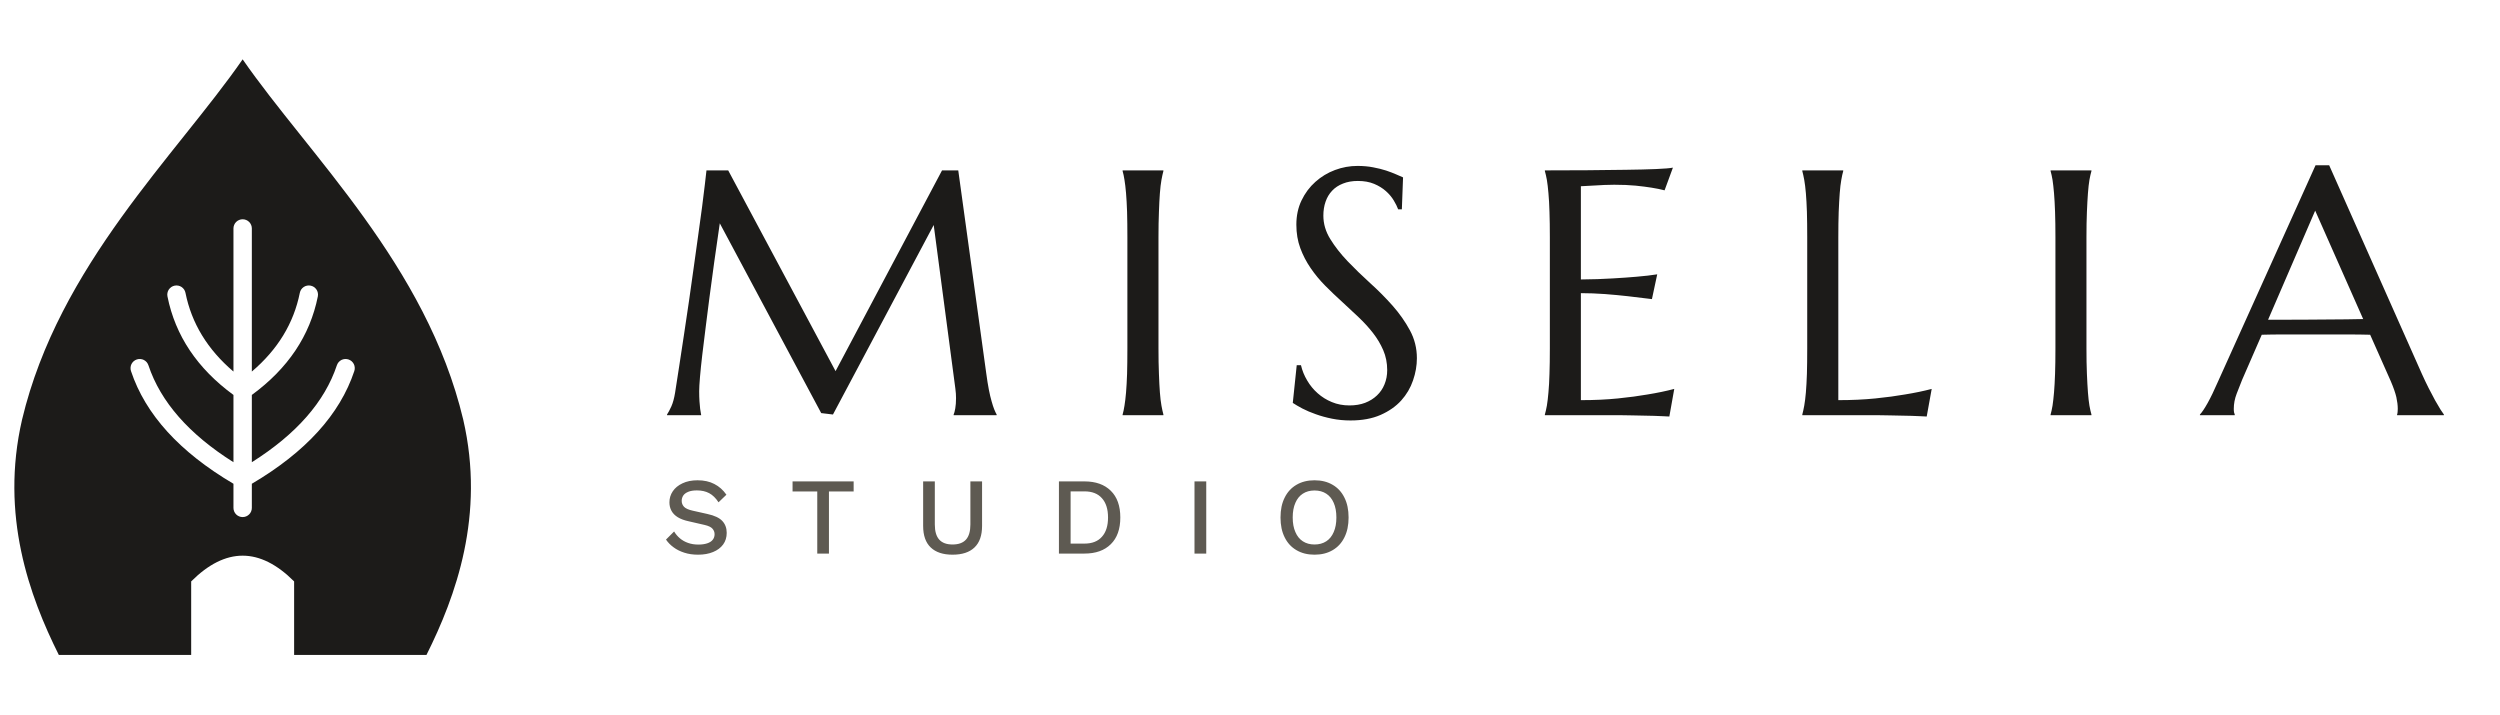
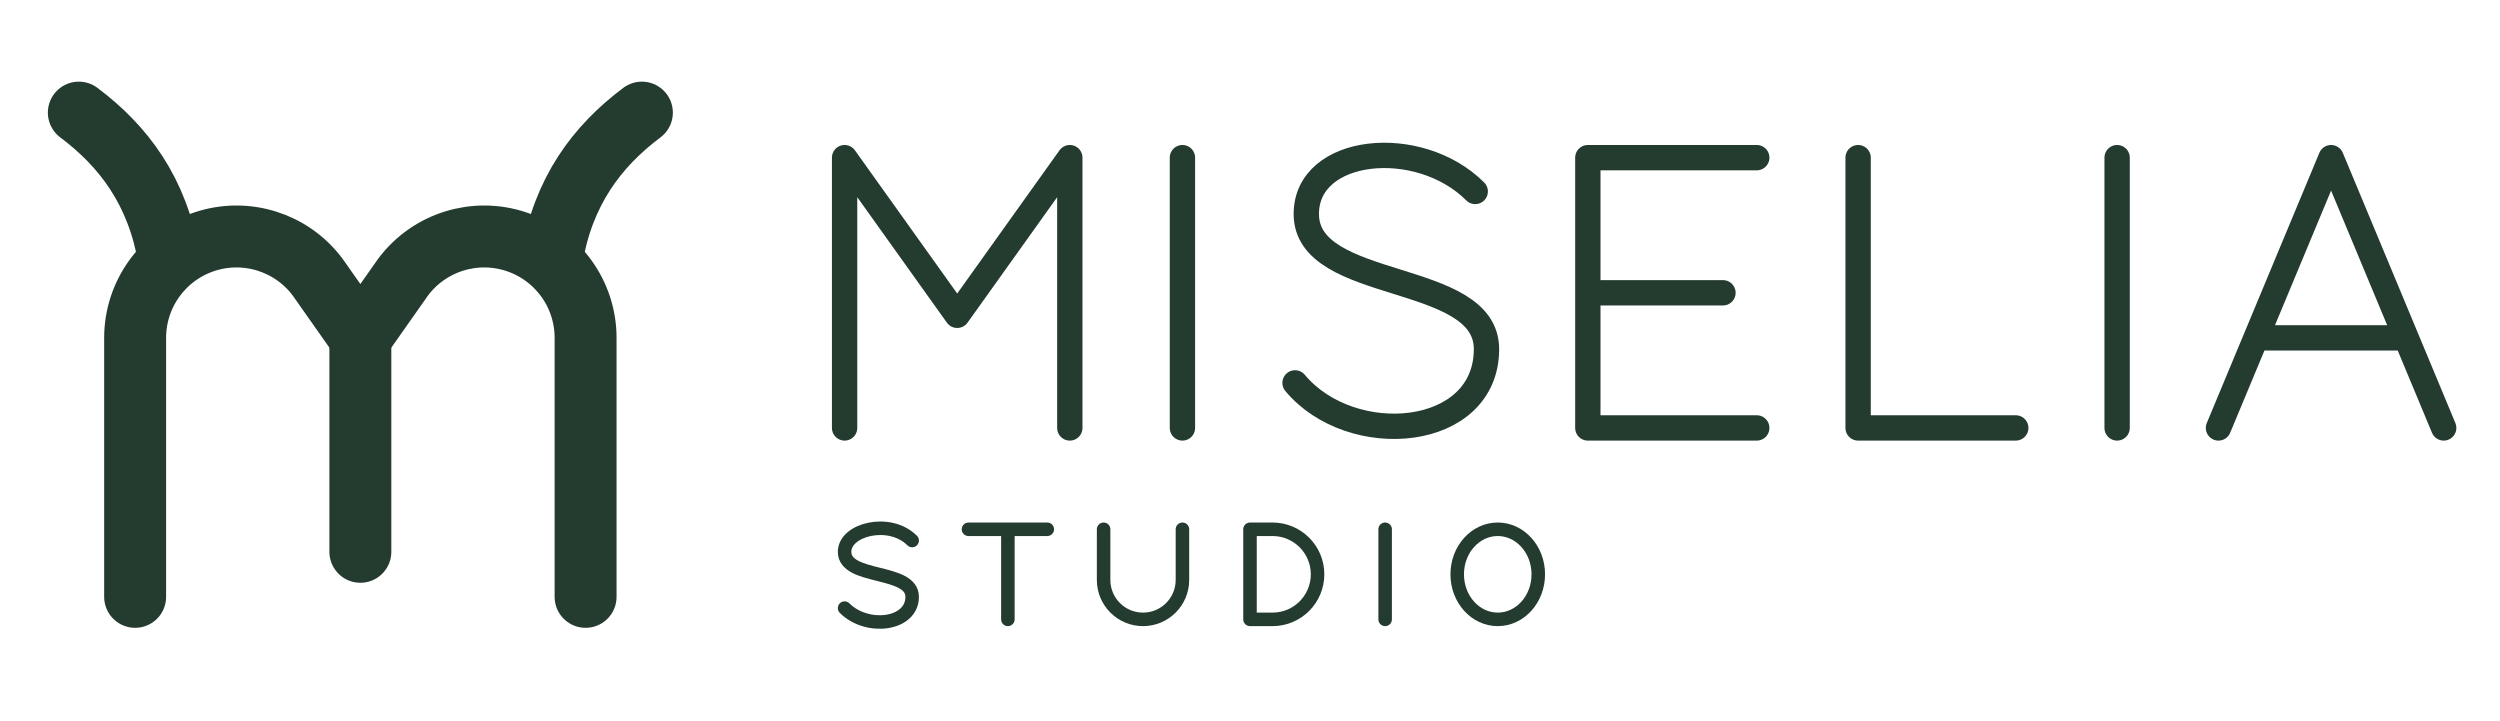
- <svg xmlns="http://www.w3.org/2000/svg" viewBox="0 0 336.0 96" width="1344" height="384">
-   <g transform="translate(0 6) scale(0.4941176) translate(-34 -10)">
-     <path fill="#1C1B19" d="M160.00 112.00C150.00 70.00 118.00 40.00 100.00 14.00C82.00 40.00 50.00 70.00 40.00 112.00C34.00 138.00 42.00 160.00 50.00 176.00L86.00 176.00L86.00 156.00Q100.00 142.00 114.00 156.00L114.00 176.00L150.00 176.00C158.00 160.00 166.00 138.00 160.00 112.00ZM97.50 98.92L97.50 60.00Q97.50 59.50 97.69 59.04Q97.88 58.58 98.23 58.23Q98.58 57.88 99.04 57.69Q99.50 57.50 100.00 57.50Q100.50 57.50 100.96 57.69Q101.42 57.88 101.77 58.23Q102.12 58.58 102.31 59.04Q102.50 59.50 102.50 60.00L102.50 98.92Q113.06 89.94 115.55 77.51Q115.65 77.02 115.92 76.61Q116.20 76.20 116.61 75.92Q117.03 75.64 117.51 75.55Q118.00 75.45 118.49 75.55Q118.98 75.65 119.39 75.92Q119.80 76.20 120.08 76.61Q120.36 77.03 120.45 77.51Q120.55 78.00 120.45 78.49Q117.25 94.48 102.50 105.28L102.50 123.58Q120.66 112.12 125.63 97.21Q125.79 96.74 126.11 96.36Q126.44 95.99 126.88 95.76Q127.33 95.54 127.82 95.51Q128.32 95.47 128.79 95.63Q129.26 95.79 129.64 96.11Q130.01 96.44 130.24 96.88Q130.46 97.33 130.49 97.82Q130.53 98.32 130.37 98.79Q124.47 116.49 102.50 129.44L102.50 136.00Q102.50 136.50 102.31 136.96Q102.12 137.42 101.77 137.77Q101.42 138.12 100.96 138.31Q100.50 138.50 100.00 138.50Q99.50 138.50 99.04 138.31Q98.58 138.12 98.23 137.77Q97.88 137.42 97.69 136.96Q97.50 136.50 97.50 136.00L97.50 129.44Q75.53 116.49 69.63 98.79Q69.47 98.32 69.51 97.82Q69.54 97.33 69.76 96.88Q69.99 96.44 70.36 96.11Q70.74 95.79 71.21 95.63Q71.68 95.47 72.18 95.51Q72.67 95.54 73.12 95.76Q73.56 95.99 73.89 96.36Q74.21 96.74 74.37 97.21Q79.34 112.12 97.50 123.58L97.50 105.28Q82.75 94.48 79.55 78.49Q79.45 78.00 79.55 77.51Q79.64 77.03 79.92 76.61Q80.20 76.20 80.61 75.92Q81.02 75.65 81.51 75.55Q82.00 75.45 82.49 75.55Q82.97 75.64 83.39 75.92Q83.80 76.20 84.08 76.61Q84.35 77.02 84.45 77.51Q86.94 89.94 97.50 98.92Z" />
+ <svg xmlns="http://www.w3.org/2000/svg" viewBox="0 0 222 64">
+   <g fill="none" stroke="#243b30" stroke-width="5.5" stroke-linecap="round" stroke-linejoin="round">
+     <path d="M12 53V30a9 9 0 0 1 16.2-5.4L32 30l3.8-5.4A9 9 0 0 1 52 30v23" />
+     <path d="M15 23c-1-6-4-10-8-13m42 13c1-6 4-10 8-13M32 30v19" />
  </g>
-   <path fill="#1C1B19" d="M89.65 55.71Q89.9 55.34 90.23 54.62Q90.55 53.9 90.73 52.79Q90.98 51.19 91.29 49.18Q91.6 47.17 91.93 44.97Q92.27 42.77 92.6 40.46Q92.93 38.16 93.24 35.92Q93.55 33.68 93.84 31.61Q94.13 29.53 94.36 27.81Q94.58 26.09 94.73 24.82Q94.88 23.54 94.95 22.9H97.87L112.3 49.88L126.61 22.9H128.79L132.55 50.16Q132.72 51.44 132.9 52.36Q133.08 53.28 133.27 53.93Q133.45 54.58 133.62 55.01Q133.79 55.43 133.95 55.71V55.8H128.17V55.71Q128.29 55.46 128.39 54.88Q128.49 54.31 128.49 53.51Q128.49 53.21 128.47 52.9Q128.45 52.59 128.4 52.22L125.49 30.24L111.95 55.71L110.37 55.52L96.74 30.01Q95.94 35.45 95.34 40.06Q95.09 42.03 94.84 44Q94.58 45.96 94.39 47.66Q94.19 49.35 94.08 50.65Q93.97 51.95 93.97 52.57Q93.97 53.35 94.01 53.94Q94.06 54.54 94.1 54.95Q94.17 55.43 94.24 55.8H89.65ZM150.88 55.71Q151.02 55.23 151.13 54.52Q151.25 53.8 151.34 52.75Q151.43 51.69 151.48 50.24Q151.52 48.78 151.52 46.83V31.89Q151.52 29.94 151.48 28.49Q151.43 27.03 151.34 25.96Q151.25 24.9 151.13 24.18Q151.02 23.47 150.88 22.99V22.9H156.36V22.99Q156.23 23.47 156.1 24.18Q155.97 24.9 155.89 25.96Q155.81 27.03 155.76 28.49Q155.7 29.94 155.7 31.89V46.83Q155.7 48.78 155.76 50.24Q155.81 51.69 155.89 52.75Q155.97 53.8 156.1 54.52Q156.23 55.23 156.36 55.71V55.8H150.88ZM188.41 28.13H187.91Q187.72 27.6 187.32 26.94Q186.92 26.27 186.27 25.69Q185.61 25.1 184.68 24.71Q183.75 24.32 182.49 24.32Q181.37 24.32 180.5 24.67Q179.62 25.01 179.04 25.63Q178.45 26.25 178.16 27.1Q177.86 27.95 177.86 28.98Q177.86 30.63 178.79 32.13Q179.72 33.64 181.12 35.11Q182.52 36.57 184.14 38.04Q185.77 39.51 187.17 41.09Q188.57 42.68 189.5 44.41Q190.43 46.14 190.43 48.14Q190.43 49.63 189.91 51.13Q189.4 52.63 188.32 53.83Q187.24 55.02 185.54 55.77Q183.85 56.51 181.51 56.51Q180.2 56.51 179.02 56.27Q177.83 56.03 176.84 55.67Q175.84 55.32 175.05 54.91Q174.26 54.49 173.75 54.15L174.28 49.08H174.85Q175.1 50.16 175.68 51.13Q176.25 52.11 177.09 52.85Q177.93 53.6 179 54.04Q180.08 54.49 181.37 54.49Q182.54 54.49 183.47 54.14Q184.4 53.78 185.06 53.15Q185.73 52.52 186.08 51.65Q186.44 50.78 186.44 49.74Q186.44 48.3 185.91 47.07Q185.38 45.84 184.52 44.74Q183.66 43.64 182.57 42.61Q181.48 41.58 180.34 40.53Q179.19 39.49 178.1 38.39Q177.01 37.29 176.15 36.03Q175.29 34.78 174.76 33.35Q174.23 31.92 174.23 30.2Q174.23 28.38 174.93 26.93Q175.63 25.47 176.79 24.44Q177.95 23.4 179.42 22.85Q180.89 22.3 182.45 22.3Q183.59 22.3 184.56 22.49Q185.52 22.67 186.29 22.92Q187.06 23.18 187.63 23.43Q188.2 23.68 188.57 23.84ZM207.63 22.9Q210.5 22.9 213.33 22.88Q216.17 22.85 218.53 22.82Q220.89 22.79 222.57 22.72Q224.24 22.65 224.84 22.53L223.72 25.58Q222.96 25.38 221.95 25.22Q221.08 25.08 219.83 24.95Q218.58 24.83 216.95 24.83Q216.4 24.83 215.63 24.86Q214.86 24.9 214.15 24.94Q213.32 24.99 212.47 25.03V37.56Q214.84 37.54 216.74 37.42Q218.65 37.31 219.98 37.19Q221.54 37.06 222.73 36.87L222.02 40.2Q220.44 39.99 218.78 39.81Q217.36 39.65 215.69 39.52Q214.01 39.4 212.47 39.4V53.78Q215.18 53.78 217.45 53.55Q219.72 53.32 221.42 53.02Q223.39 52.7 225.02 52.27L224.36 55.98Q224.08 55.96 223.53 55.94Q222.98 55.91 222.3 55.89Q221.63 55.87 220.88 55.86Q220.14 55.85 219.47 55.83Q218.81 55.82 218.29 55.81Q217.77 55.8 217.54 55.8H207.63V55.71Q207.77 55.23 207.9 54.52Q208.02 53.8 208.11 52.75Q208.21 51.69 208.25 50.24Q208.3 48.78 208.3 46.83V31.89Q208.3 29.94 208.25 28.49Q208.21 27.03 208.11 25.96Q208.02 24.9 207.9 24.18Q207.77 23.47 207.63 22.99V22.9ZM247.07 53.78Q249.77 53.78 252.05 53.55Q254.32 53.32 256.01 53.02Q257.99 52.7 259.62 52.27L258.95 55.98Q258.68 55.96 258.13 55.94Q257.57 55.91 256.9 55.89Q256.22 55.87 255.48 55.86Q254.73 55.85 254.06 55.83Q253.4 55.82 252.88 55.81Q252.37 55.8 252.14 55.8H242.23V55.71Q242.36 55.23 242.49 54.52Q242.62 53.8 242.71 52.75Q242.8 51.69 242.85 50.24Q242.89 48.78 242.89 46.83V31.89Q242.89 29.94 242.85 28.49Q242.8 27.03 242.71 25.96Q242.62 24.9 242.49 24.18Q242.36 23.47 242.23 22.99V22.9H247.73V22.99Q247.59 23.47 247.47 24.18Q247.34 24.9 247.26 25.96Q247.18 27.03 247.12 28.49Q247.07 29.94 247.07 31.89ZM275.6 55.71Q275.74 55.23 275.86 54.52Q275.97 53.8 276.06 52.75Q276.15 51.69 276.2 50.24Q276.25 48.78 276.25 46.83V31.89Q276.25 29.94 276.2 28.49Q276.15 27.03 276.06 25.96Q275.97 24.9 275.86 24.18Q275.74 23.47 275.6 22.99V22.9H281.09V22.99Q280.95 23.47 280.82 24.18Q280.7 24.9 280.62 25.96Q280.54 27.03 280.48 28.49Q280.42 29.94 280.42 31.89V46.83Q280.42 48.78 280.48 50.24Q280.54 51.69 280.62 52.75Q280.7 53.8 280.82 54.52Q280.95 55.23 281.09 55.71V55.8H275.6ZM322.17 55.8V55.71Q322.22 55.59 322.24 55.36Q322.26 55.13 322.26 54.95Q322.26 54.24 322.07 53.38Q321.87 52.52 321.32 51.23L318.55 44.99Q317.26 44.95 315.13 44.95Q313 44.95 310.52 44.95Q308.71 44.95 307.02 44.95Q305.33 44.95 303.98 44.99L301.34 51.05Q301 51.9 300.61 52.91Q300.22 53.92 300.22 54.95Q300.22 55.25 300.26 55.44Q300.31 55.64 300.35 55.71V55.8H295.67V55.71Q296.09 55.27 296.71 54.16Q297.33 53.05 298.06 51.37L311.21 22.21H313.04L325.5 50.25Q325.94 51.23 326.41 52.16Q326.88 53.09 327.29 53.83Q327.7 54.56 328.02 55.07Q328.34 55.57 328.46 55.71V55.8ZM307.31 42.97Q308.64 42.97 310.04 42.96Q311.44 42.95 312.78 42.94Q314.12 42.93 315.36 42.92Q316.6 42.91 317.61 42.88L311.16 28.31L304.83 42.97Z" />
-   <path fill="#5E5A52" d="M93.75 64.55Q95.06 64.55 96.01 65.05Q96.97 65.54 97.63 66.49L96.57 67.51Q96.01 66.65 95.31 66.28Q94.61 65.91 93.66 65.91Q92.95 65.91 92.5 66.1Q92.04 66.29 91.83 66.6Q91.62 66.92 91.62 67.32Q91.62 67.77 91.93 68.11Q92.25 68.45 93.12 68.64L95.08 69.08Q96.5 69.39 97.08 70.02Q97.67 70.65 97.67 71.62Q97.67 72.52 97.19 73.18Q96.7 73.84 95.84 74.19Q94.98 74.55 93.82 74.55Q92.79 74.55 91.97 74.28Q91.15 74.02 90.53 73.56Q89.91 73.11 89.51 72.52L90.6 71.43Q90.91 71.95 91.38 72.35Q91.85 72.75 92.48 72.97Q93.1 73.19 93.86 73.19Q94.54 73.19 95.03 73.03Q95.53 72.87 95.78 72.56Q96.04 72.24 96.04 71.8Q96.04 71.37 95.75 71.05Q95.47 70.73 94.69 70.55L92.56 70.06Q91.67 69.87 91.1 69.52Q90.53 69.17 90.25 68.66Q89.97 68.15 89.97 67.52Q89.97 66.7 90.42 66.03Q90.87 65.36 91.72 64.96Q92.57 64.55 93.75 64.55ZM114.73 64.7V66.05H111.41V74.4H109.84V66.05H106.52V64.7ZM131.99 64.7V70.68Q131.99 72.61 130.97 73.58Q129.96 74.55 128.02 74.55Q126.11 74.55 125.09 73.58Q124.07 72.61 124.07 70.68V64.7H125.64V70.49Q125.64 71.86 126.23 72.52Q126.82 73.18 128.02 73.18Q129.24 73.18 129.83 72.52Q130.42 71.86 130.42 70.49V64.7ZM145.75 64.7Q148.02 64.7 149.29 65.96Q150.57 67.21 150.57 69.55Q150.57 71.89 149.29 73.14Q148.02 74.4 145.75 74.4H142.32V64.7ZM145.75 73.06Q147.29 73.06 148.1 72.14Q148.92 71.23 148.92 69.55Q148.92 67.87 148.1 66.96Q147.29 66.04 145.75 66.04H143.89V73.06ZM162.12 64.7V74.4H160.54V64.7ZM176.67 64.55Q178.08 64.55 179.11 65.16Q180.14 65.76 180.69 66.88Q181.25 67.99 181.25 69.55Q181.25 71.11 180.69 72.22Q180.14 73.34 179.11 73.94Q178.08 74.55 176.67 74.55Q175.27 74.55 174.24 73.94Q173.21 73.34 172.66 72.22Q172.1 71.11 172.1 69.55Q172.1 67.99 172.66 66.88Q173.21 65.76 174.24 65.16Q175.27 64.55 176.67 64.55ZM176.67 65.92Q175.76 65.92 175.1 66.35Q174.45 66.77 174.1 67.58Q173.74 68.39 173.74 69.55Q173.74 70.7 174.1 71.51Q174.45 72.33 175.1 72.75Q175.76 73.18 176.67 73.18Q177.59 73.18 178.25 72.75Q178.9 72.33 179.25 71.51Q179.61 70.7 179.61 69.55Q179.61 68.39 179.25 67.58Q178.9 66.77 178.25 66.35Q177.59 65.92 176.67 65.92Z" />
+   <g fill="none" stroke="#243b30" stroke-width="2.25" stroke-linecap="round" stroke-linejoin="round">
+     <path d="M0 24V0l10 14L20 0v24" transform="translate(75 14)" />
+     <path d="M0 0v24" transform="translate(105 14)" />
+     <path d="M16 3C11-2 1-1 1 5c0 7 16 5 16 12 0 8-12 9-17 3" transform="translate(115 14)" />
+     <path d="M15 0H0v24h15M0 12h12" transform="translate(141 14)" />
+     <path d="M0 0v24h14" transform="translate(165 14)" />
+     <path d="M0 0v24" transform="translate(188 14)" />
+     <path d="M0 24 10 0l10 24M3.5 16h13" transform="translate(197 14)" />
+   </g>
+   <g fill="none" stroke="#243b30" stroke-width="1.2" stroke-linecap="round" stroke-linejoin="round">
+     <path d="M6 1C4-1 0 0 0 2c0 2.5 6 1.5 6 4 0 2.5-4 3-6 1" transform="translate(75 47)" />
+     <path d="M0 0h7M3.5 0v8" transform="translate(86 47)" />
+     <path d="M0 0v4.5a3.5 3.5 0 0 0 7 0V0" transform="translate(98 47)" />
+     <path d="M0 0h2a4 4 0 0 1 0 8H0Z" transform="translate(111 47)" />
+     <path d="M0 0v8" transform="translate(123 47)" />
+     <ellipse cx="133" cy="51" rx="3.6" ry="4" />
+   </g>
</svg>
